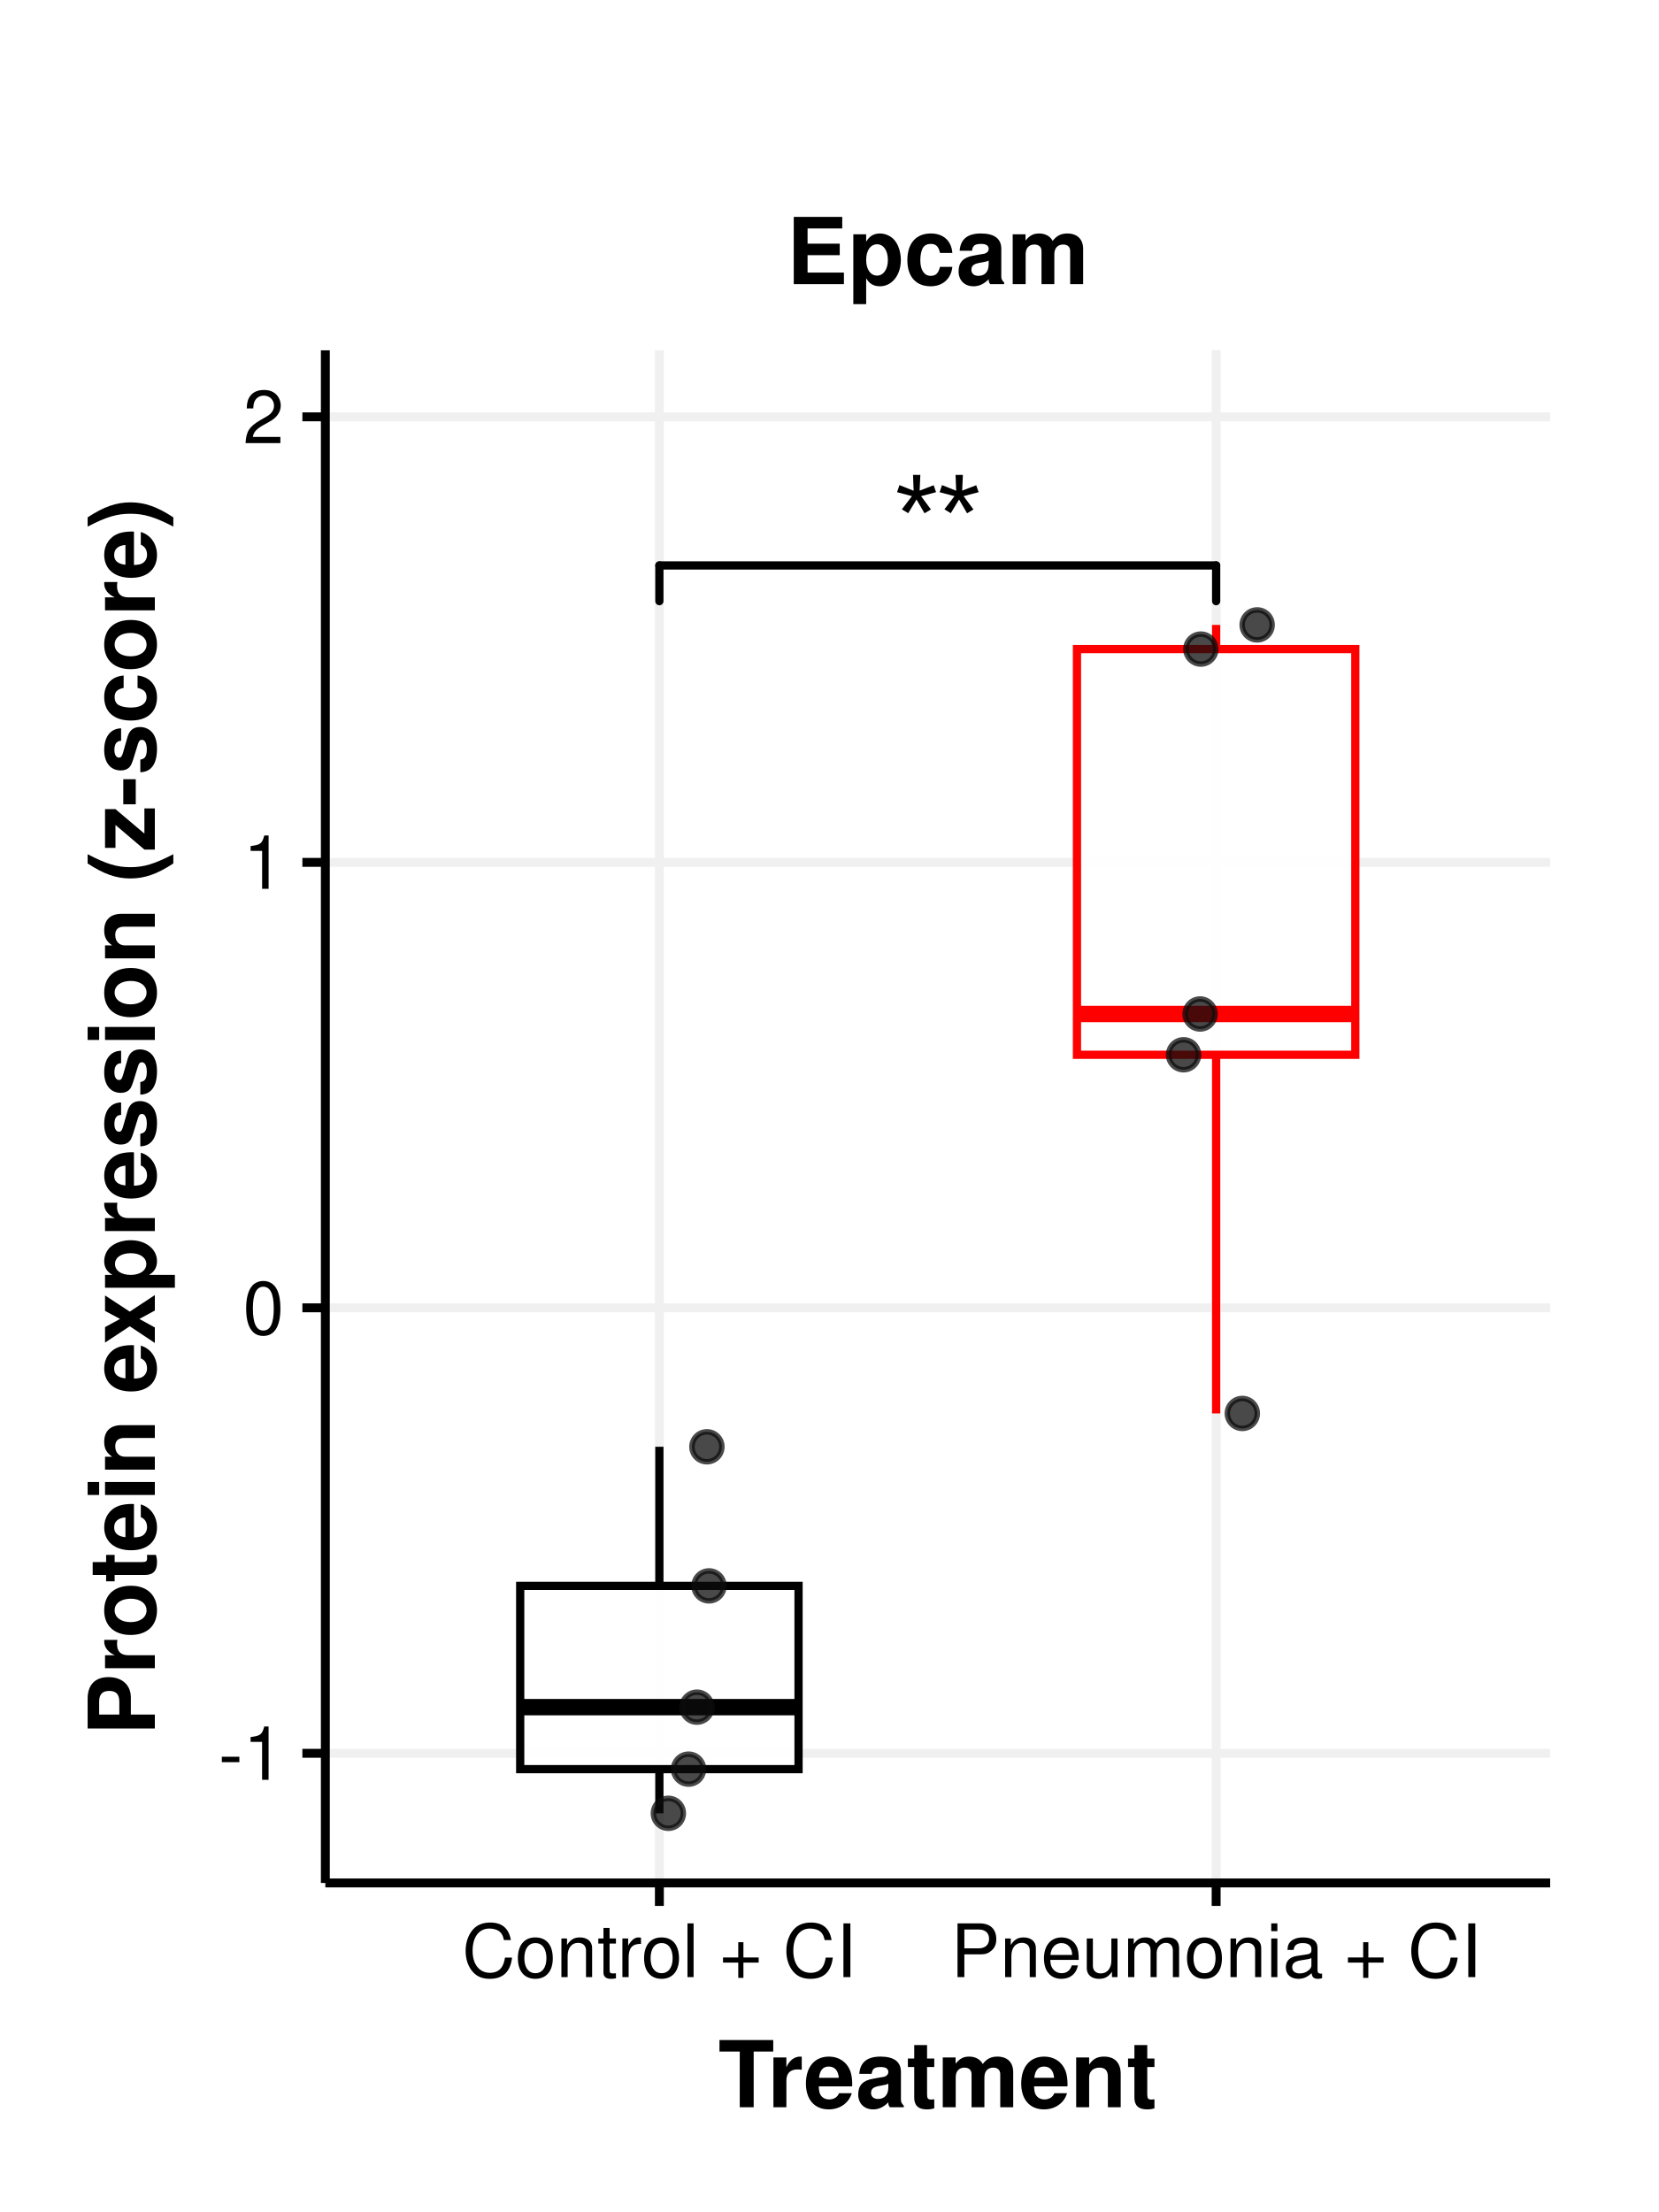
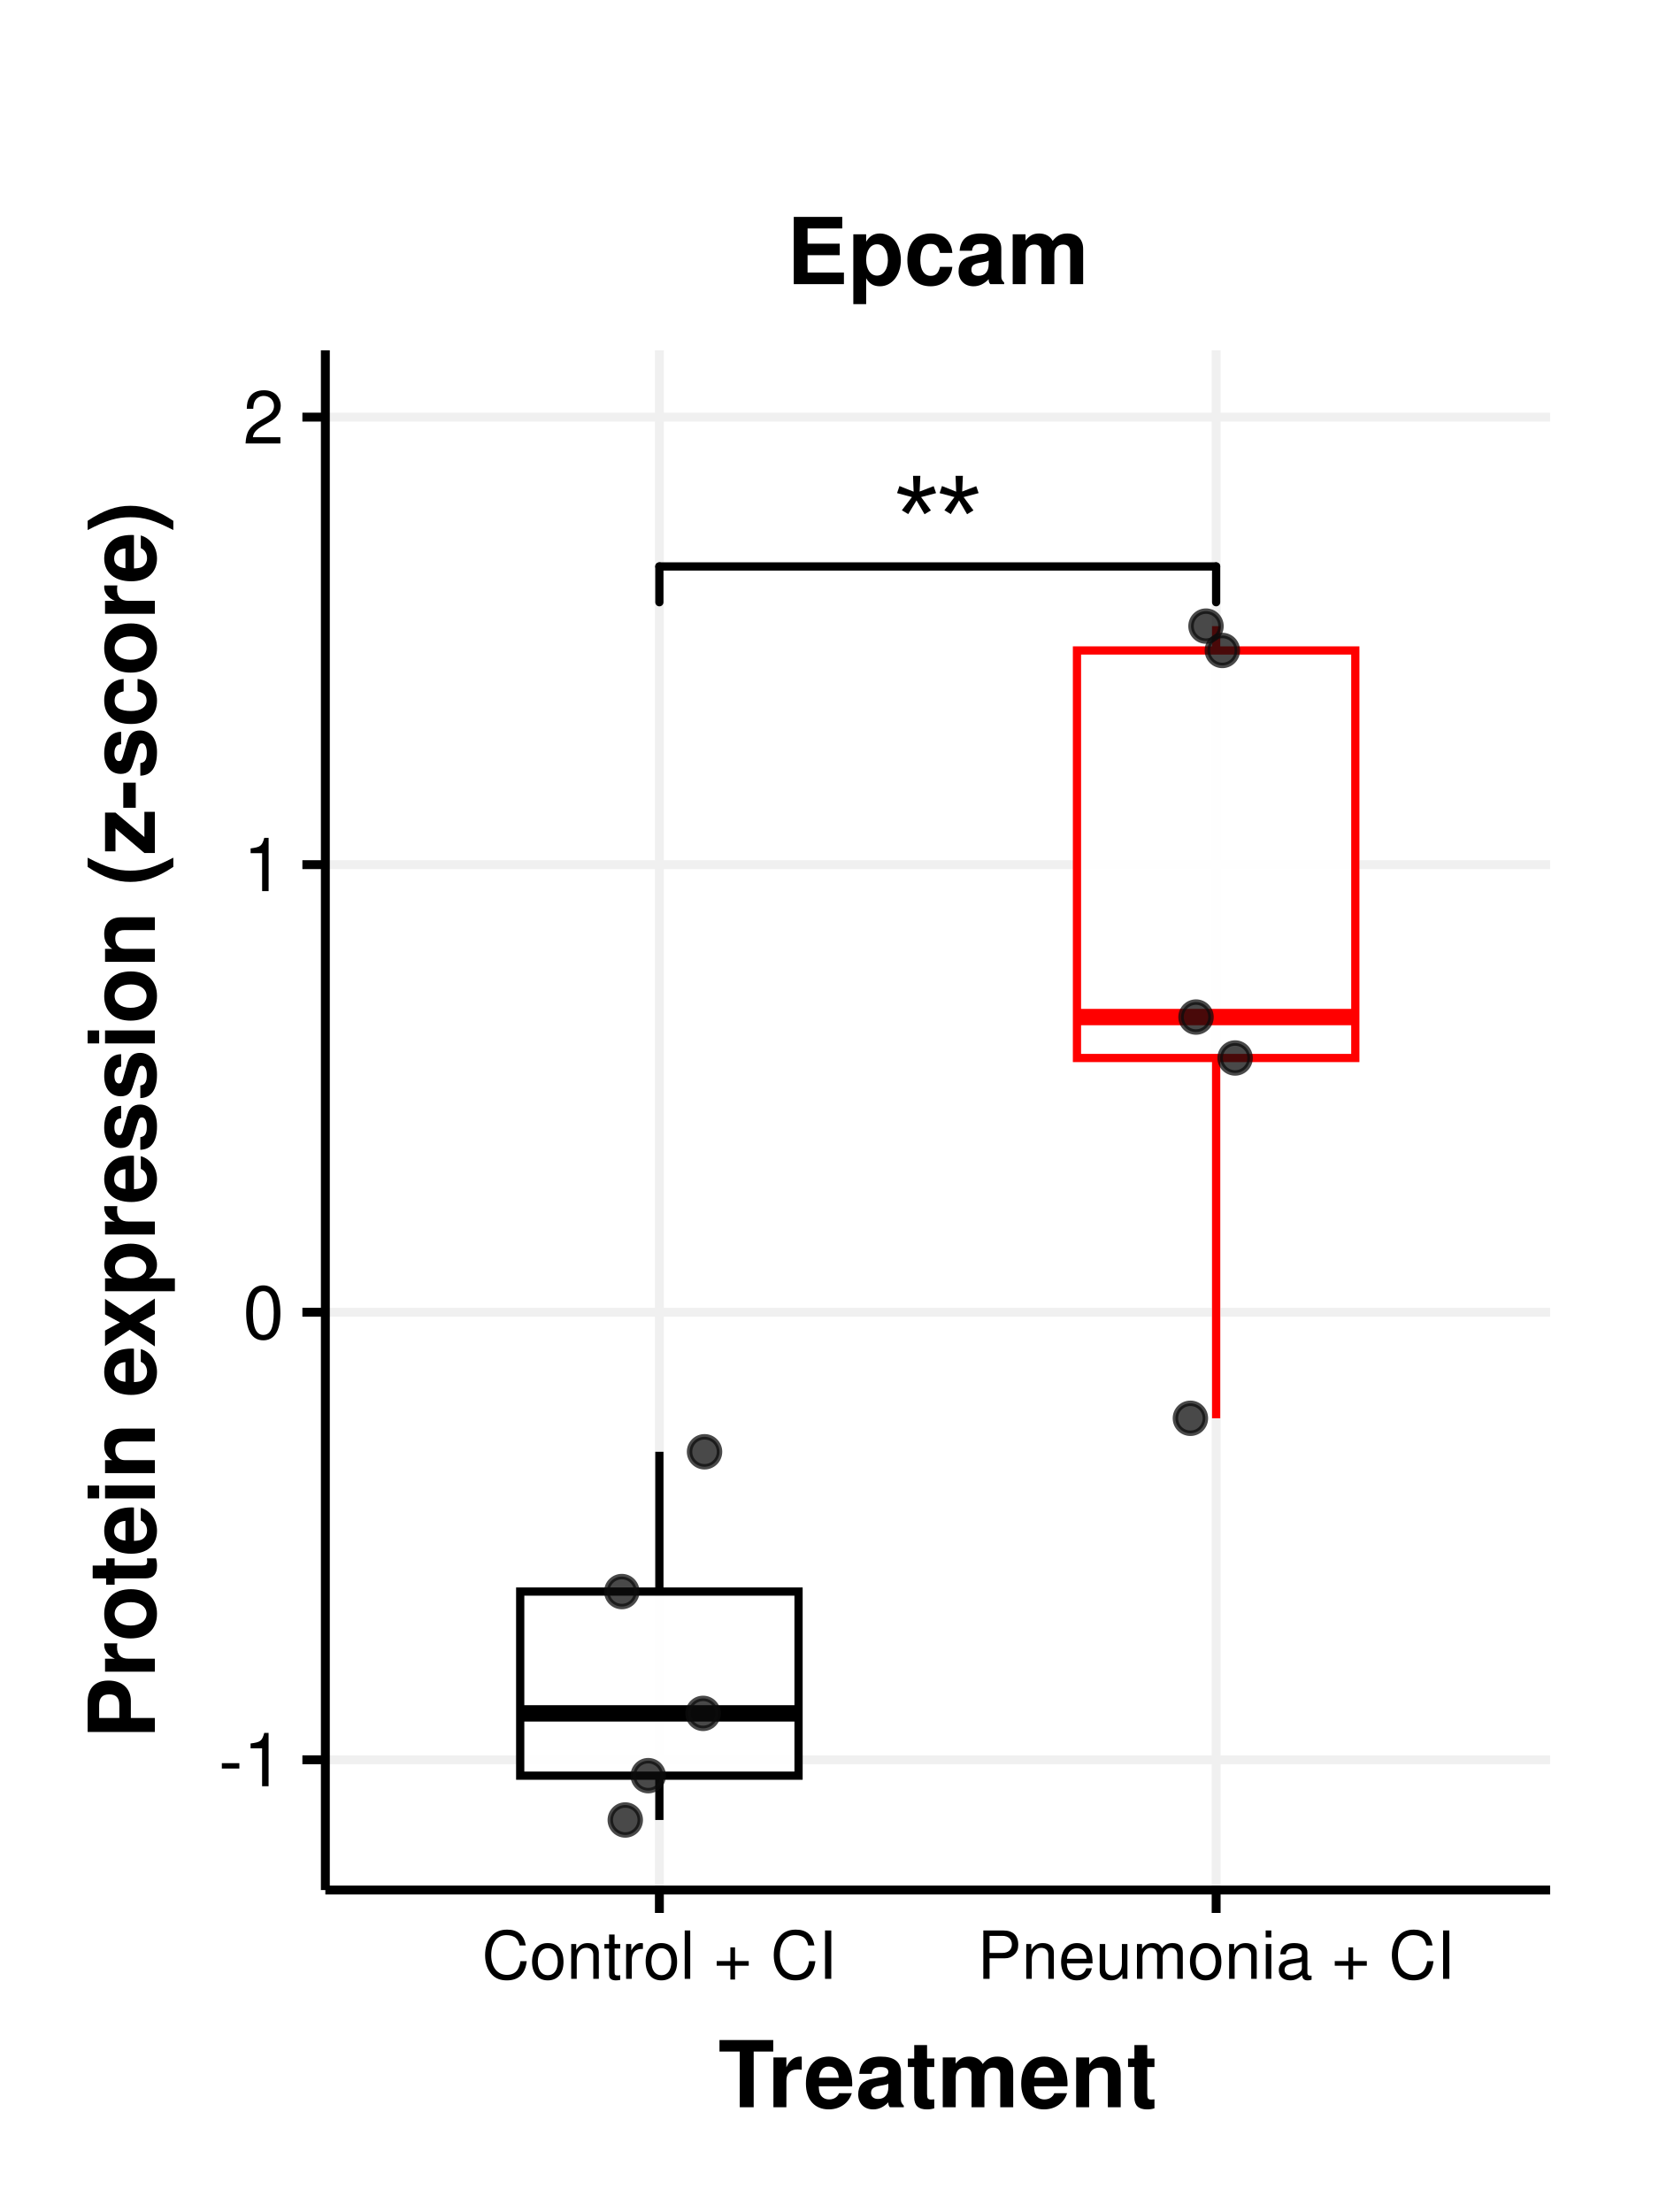
<svg xmlns="http://www.w3.org/2000/svg" class="svglite" width="216.00pt" height="288.00pt" viewBox="0 0 216.00 288.00">
  <defs>
    <style type="text/css">
    .svglite line, .svglite polyline, .svglite polygon, .svglite path, .svglite rect, .svglite circle {
      fill: none;
      stroke: #000000;
      stroke-linecap: round;
      stroke-linejoin: round;
      stroke-miterlimit: 10.00;
    }
    .svglite text {
      white-space: pre;
    }
  </style>
  </defs>
  <rect width="100%" height="100%" style="stroke: none; fill: #FFFFFF;" />
  <defs>
    <clipPath id="cpMC4wMHwyMTYuMDB8MC4wMHwyODguMDA=">
      <rect x="0.00" y="0.00" width="216.00" height="288.00" />
    </clipPath>
  </defs>
  <g clip-path="url(#cpMC4wMHwyMTYuMDB8MC4wMHwyODguMDA=)">
    <rect x="0.00" y="0.00" width="216.00" height="288.00" style="stroke-width: 1.16; stroke: none; fill: #FFFFFF;" />
  </g>
  <defs>
-     <clipPath id="cpNDIuMzZ8MjAxLjgzfDQ1LjYxfDI0NS4xNg==">
-       <rect x="42.36" y="45.61" width="159.46" height="199.55" />
+     <clipPath id="cpNDIuMzZ8MjAxLjgzfDQ1LjYxfDI0Ni4wOA==">
+       <rect x="42.36" y="45.61" width="159.46" height="200.46" />
    </clipPath>
  </defs>
-   <g clip-path="url(#cpNDIuMzZ8MjAxLjgzfDQ1LjYxfDI0NS4xNg==)">
-     <rect x="42.36" y="45.61" width="159.46" height="199.55" style="stroke-width: 1.16; stroke: none; fill: #FFFFFF;" />
-     <polyline points="42.36,228.28 201.83,228.28 " style="stroke-width: 1.16; stroke: #F0F0F0; stroke-linecap: butt;" />
-     <polyline points="42.36,170.28 201.83,170.28 " style="stroke-width: 1.16; stroke: #F0F0F0; stroke-linecap: butt;" />
-     <polyline points="42.36,112.28 201.83,112.28 " style="stroke-width: 1.16; stroke: #F0F0F0; stroke-linecap: butt;" />
-     <polyline points="42.36,54.27 201.83,54.27 " style="stroke-width: 1.16; stroke: #F0F0F0; stroke-linecap: butt;" />
-     <polyline points="85.85,245.16 85.85,45.61 " style="stroke-width: 1.16; stroke: #F0F0F0; stroke-linecap: butt;" />
-     <polyline points="158.34,245.16 158.34,45.61 " style="stroke-width: 1.16; stroke: #F0F0F0; stroke-linecap: butt;" />
-     <text x="122.10" y="71.63" text-anchor="middle" style="font-size: 14.23px; font-family: &quot;Arial&quot;;" textLength="11.07px" lengthAdjust="spacingAndGlyphs">**</text>
-     <line x1="85.85" y1="78.27" x2="85.85" y2="73.62" style="stroke-width: 1.07;" />
-     <line x1="85.85" y1="73.62" x2="158.34" y2="73.62" style="stroke-width: 1.07;" />
-     <line x1="158.34" y1="73.62" x2="158.34" y2="78.27" style="stroke-width: 1.07;" />
-     <line x1="85.85" y1="206.48" x2="85.85" y2="188.37" style="stroke-width: 1.07; stroke-linecap: butt;" />
-     <line x1="85.85" y1="230.34" x2="85.85" y2="236.09" style="stroke-width: 1.07; stroke-linecap: butt;" />
-     <polygon points="67.73,206.48 67.73,230.34 103.97,230.34 103.97,206.48 67.73,206.48 " style="stroke-width: 1.07; stroke-linecap: butt; stroke-linejoin: miter; fill: #FFFFFF; fill-opacity: 0.90;" />
-     <line x1="67.73" y1="222.27" x2="103.97" y2="222.27" style="stroke-width: 2.13; stroke-linecap: butt; stroke-linejoin: miter;" />
-     <line x1="158.34" y1="84.51" x2="158.34" y2="81.36" style="stroke-width: 1.07; stroke: #FF0000; stroke-linecap: butt;" />
-     <line x1="158.34" y1="137.33" x2="158.34" y2="184.03" style="stroke-width: 1.07; stroke: #FF0000; stroke-linecap: butt;" />
-     <polygon points="140.22,84.51 140.22,137.33 176.46,137.33 176.46,84.51 140.22,84.51 " style="stroke-width: 1.07; stroke: #FF0000; stroke-linecap: butt; stroke-linejoin: miter; fill: #FFFFFF; fill-opacity: 0.90;" />
-     <line x1="140.22" y1="132.02" x2="176.46" y2="132.02" style="stroke-width: 2.13; stroke: #FF0000; stroke-linecap: butt; stroke-linejoin: miter;" />
-     <circle cx="90.74" cy="222.27" r="1.95" style="stroke-width: 0.71; stroke: #0D0D0D; stroke-opacity: 0.75; fill: #0D0D0D; fill-opacity: 0.75;" />
-     <circle cx="92.04" cy="188.37" r="1.95" style="stroke-width: 0.71; stroke: #0D0D0D; stroke-opacity: 0.75; fill: #0D0D0D; fill-opacity: 0.75;" />
-     <circle cx="89.65" cy="230.34" r="1.95" style="stroke-width: 0.71; stroke: #0D0D0D; stroke-opacity: 0.75; fill: #0D0D0D; fill-opacity: 0.75;" />
-     <circle cx="92.31" cy="206.48" r="1.95" style="stroke-width: 0.71; stroke: #0D0D0D; stroke-opacity: 0.75; fill: #0D0D0D; fill-opacity: 0.75;" />
-     <circle cx="87.02" cy="236.09" r="1.95" style="stroke-width: 0.71; stroke: #0D0D0D; stroke-opacity: 0.75; fill: #0D0D0D; fill-opacity: 0.75;" />
-     <circle cx="156.35" cy="84.51" r="1.95" style="stroke-width: 0.71; stroke: #0D0D0D; stroke-opacity: 0.75; fill: #0D0D0D; fill-opacity: 0.75;" />
-     <circle cx="154.10" cy="137.33" r="1.95" style="stroke-width: 0.71; stroke: #0D0D0D; stroke-opacity: 0.75; fill: #0D0D0D; fill-opacity: 0.75;" />
-     <circle cx="161.75" cy="184.03" r="1.95" style="stroke-width: 0.71; stroke: #0D0D0D; stroke-opacity: 0.75; fill: #0D0D0D; fill-opacity: 0.75;" />
-     <circle cx="156.25" cy="132.02" r="1.95" style="stroke-width: 0.71; stroke: #0D0D0D; stroke-opacity: 0.75; fill: #0D0D0D; fill-opacity: 0.75;" />
-     <circle cx="163.68" cy="81.36" r="1.95" style="stroke-width: 0.71; stroke: #0D0D0D; stroke-opacity: 0.75; fill: #0D0D0D; fill-opacity: 0.75;" />
-     <rect x="42.36" y="45.61" width="159.46" height="199.55" style="stroke-width: 1.16; stroke: none;" />
+   <g clip-path="url(#cpNDIuMzZ8MjAxLjgzfDQ1LjYxfDI0Ni4wOA==)">
+     <rect x="42.36" y="45.61" width="159.46" height="200.46" style="stroke-width: 1.16; stroke: none; fill: #FFFFFF;" />
+     <polyline points="42.36,229.12 201.83,229.12 " style="stroke-width: 1.16; stroke: #F0F0F0; stroke-linecap: butt;" />
+     <polyline points="42.36,170.85 201.83,170.85 " style="stroke-width: 1.16; stroke: #F0F0F0; stroke-linecap: butt;" />
+     <polyline points="42.36,112.58 201.83,112.58 " style="stroke-width: 1.16; stroke: #F0F0F0; stroke-linecap: butt;" />
+     <polyline points="42.36,54.31 201.83,54.31 " style="stroke-width: 1.16; stroke: #F0F0F0; stroke-linecap: butt;" />
+     <polyline points="85.85,246.08 85.85,45.61 " style="stroke-width: 1.16; stroke: #F0F0F0; stroke-linecap: butt;" />
+     <polyline points="158.34,246.08 158.34,45.61 " style="stroke-width: 1.16; stroke: #F0F0F0; stroke-linecap: butt;" />
+     <text x="122.10" y="71.75" text-anchor="middle" style="font-size: 14.23px; font-family: &quot;Arial&quot;;" textLength="11.07px" lengthAdjust="spacingAndGlyphs">**</text>
+     <line x1="85.85" y1="78.41" x2="85.85" y2="73.75" style="stroke-width: 1.07;" />
+     <line x1="85.85" y1="73.75" x2="158.34" y2="73.75" style="stroke-width: 1.07;" />
+     <line x1="158.34" y1="73.75" x2="158.34" y2="78.41" style="stroke-width: 1.07;" />
+     <line x1="85.85" y1="207.22" x2="85.85" y2="189.02" style="stroke-width: 1.07; stroke-linecap: butt;" />
+     <line x1="85.85" y1="231.19" x2="85.85" y2="236.96" style="stroke-width: 1.07; stroke-linecap: butt;" />
+     <polygon points="67.73,207.22 67.73,231.19 103.97,231.19 103.97,207.22 67.73,207.22 " style="stroke-width: 1.07; stroke-linecap: butt; stroke-linejoin: miter; fill: #FFFFFF; fill-opacity: 0.90;" />
+     <line x1="67.73" y1="223.08" x2="103.97" y2="223.08" style="stroke-width: 2.13; stroke-linecap: butt; stroke-linejoin: miter;" />
+     <line x1="158.34" y1="84.69" x2="158.34" y2="81.52" style="stroke-width: 1.07; stroke: #FF0000; stroke-linecap: butt;" />
+     <line x1="158.34" y1="137.75" x2="158.34" y2="184.66" style="stroke-width: 1.07; stroke: #FF0000; stroke-linecap: butt;" />
+     <polygon points="140.22,84.69 140.22,137.75 176.46,137.75 176.46,84.69 140.22,84.69 " style="stroke-width: 1.07; stroke: #FF0000; stroke-linecap: butt; stroke-linejoin: miter; fill: #FFFFFF; fill-opacity: 0.90;" />
+     <line x1="140.22" y1="132.42" x2="176.46" y2="132.42" style="stroke-width: 2.13; stroke: #FF0000; stroke-linecap: butt; stroke-linejoin: miter;" />
+     <circle cx="91.54" cy="223.08" r="1.95" style="stroke-width: 0.71; stroke: #0D0D0D; stroke-opacity: 0.75; fill: #0D0D0D; fill-opacity: 0.75;" />
+     <circle cx="91.73" cy="189.02" r="1.95" style="stroke-width: 0.71; stroke: #0D0D0D; stroke-opacity: 0.75; fill: #0D0D0D; fill-opacity: 0.75;" />
+     <circle cx="84.40" cy="231.19" r="1.95" style="stroke-width: 0.71; stroke: #0D0D0D; stroke-opacity: 0.75; fill: #0D0D0D; fill-opacity: 0.75;" />
+     <circle cx="80.96" cy="207.22" r="1.95" style="stroke-width: 0.71; stroke: #0D0D0D; stroke-opacity: 0.75; fill: #0D0D0D; fill-opacity: 0.75;" />
+     <circle cx="81.41" cy="236.96" r="1.95" style="stroke-width: 0.71; stroke: #0D0D0D; stroke-opacity: 0.75; fill: #0D0D0D; fill-opacity: 0.75;" />
+     <circle cx="159.15" cy="84.69" r="1.95" style="stroke-width: 0.71; stroke: #0D0D0D; stroke-opacity: 0.75; fill: #0D0D0D; fill-opacity: 0.75;" />
+     <circle cx="160.81" cy="137.75" r="1.95" style="stroke-width: 0.71; stroke: #0D0D0D; stroke-opacity: 0.75; fill: #0D0D0D; fill-opacity: 0.75;" />
+     <circle cx="154.99" cy="184.66" r="1.95" style="stroke-width: 0.71; stroke: #0D0D0D; stroke-opacity: 0.75; fill: #0D0D0D; fill-opacity: 0.75;" />
+     <circle cx="155.72" cy="132.42" r="1.95" style="stroke-width: 0.71; stroke: #0D0D0D; stroke-opacity: 0.75; fill: #0D0D0D; fill-opacity: 0.75;" />
+     <circle cx="157.02" cy="81.52" r="1.95" style="stroke-width: 0.71; stroke: #0D0D0D; stroke-opacity: 0.75; fill: #0D0D0D; fill-opacity: 0.75;" />
+     <rect x="42.36" y="45.61" width="159.46" height="200.46" style="stroke-width: 1.16; stroke: none;" />
  </g>
  <g clip-path="url(#cpMC4wMHwyMTYuMDB8MC4wMHwyODguMDA=)">
-     <polyline points="42.36,245.16 42.36,45.61 " style="stroke-width: 1.16; stroke-linecap: butt;" />
-     <text x="36.98" y="231.73" text-anchor="end" style="font-size: 9.60px; font-family: &quot;Helvetica&quot;;" textLength="8.53px" lengthAdjust="spacingAndGlyphs">-1</text>
-     <text x="36.98" y="173.72" text-anchor="end" style="font-size: 9.60px; font-family: &quot;Helvetica&quot;;" textLength="5.34px" lengthAdjust="spacingAndGlyphs">0</text>
-     <text x="36.98" y="115.72" text-anchor="end" style="font-size: 9.60px; font-family: &quot;Helvetica&quot;;" textLength="5.34px" lengthAdjust="spacingAndGlyphs">1</text>
-     <text x="36.98" y="57.71" text-anchor="end" style="font-size: 9.60px; font-family: &quot;Helvetica&quot;;" textLength="5.34px" lengthAdjust="spacingAndGlyphs">2</text>
-     <polyline points="39.37,228.28 42.36,228.28 " style="stroke-width: 1.16; stroke-linecap: butt;" />
-     <polyline points="39.37,170.28 42.36,170.28 " style="stroke-width: 1.16; stroke-linecap: butt;" />
-     <polyline points="39.37,112.28 42.36,112.28 " style="stroke-width: 1.16; stroke-linecap: butt;" />
-     <polyline points="39.37,54.27 42.36,54.27 " style="stroke-width: 1.16; stroke-linecap: butt;" />
-     <polyline points="42.36,245.16 201.83,245.16 " style="stroke-width: 1.16; stroke-linecap: butt;" />
-     <polyline points="85.85,248.15 85.85,245.16 " style="stroke-width: 1.16; stroke-linecap: butt;" />
-     <polyline points="158.34,248.15 158.34,245.16 " style="stroke-width: 1.16; stroke-linecap: butt;" />
-     <text x="85.85" y="257.42" text-anchor="middle" style="font-size: 9.60px; font-family: &quot;Helvetica&quot;;" textLength="51.44px" lengthAdjust="spacingAndGlyphs">Control + CI</text>
-     <text x="158.34" y="257.42" text-anchor="middle" style="font-size: 9.60px; font-family: &quot;Helvetica&quot;;" textLength="69.06px" lengthAdjust="spacingAndGlyphs">Pneumonia + CI</text>
+     <polyline points="42.36,246.08 42.36,45.61 " style="stroke-width: 1.16; stroke-linecap: butt;" />
+     <text x="36.98" y="232.56" text-anchor="end" style="font-size: 9.60px; font-family: &quot;Helvetica&quot;;" textLength="8.53px" lengthAdjust="spacingAndGlyphs">-1</text>
+     <text x="36.98" y="174.29" text-anchor="end" style="font-size: 9.60px; font-family: &quot;Helvetica&quot;;" textLength="5.34px" lengthAdjust="spacingAndGlyphs">0</text>
+     <text x="36.98" y="116.02" text-anchor="end" style="font-size: 9.60px; font-family: &quot;Helvetica&quot;;" textLength="5.34px" lengthAdjust="spacingAndGlyphs">1</text>
+     <text x="36.98" y="57.75" text-anchor="end" style="font-size: 9.60px; font-family: &quot;Helvetica&quot;;" textLength="5.34px" lengthAdjust="spacingAndGlyphs">2</text>
+     <polyline points="39.37,229.12 42.36,229.12 " style="stroke-width: 1.16; stroke-linecap: butt;" />
+     <polyline points="39.37,170.85 42.36,170.85 " style="stroke-width: 1.16; stroke-linecap: butt;" />
+     <polyline points="39.37,112.58 42.36,112.58 " style="stroke-width: 1.16; stroke-linecap: butt;" />
+     <polyline points="39.37,54.31 42.36,54.31 " style="stroke-width: 1.16; stroke-linecap: butt;" />
+     <polyline points="42.36,246.08 201.83,246.08 " style="stroke-width: 1.16; stroke-linecap: butt;" />
+     <polyline points="85.85,249.06 85.85,246.08 " style="stroke-width: 1.16; stroke-linecap: butt;" />
+     <polyline points="158.34,249.06 158.34,246.08 " style="stroke-width: 1.16; stroke-linecap: butt;" />
+     <text x="85.85" y="257.64" text-anchor="middle" style="font-size: 8.64px; font-family: &quot;Helvetica&quot;;" textLength="46.26px" lengthAdjust="spacingAndGlyphs">Control + CI</text>
+     <text x="158.34" y="257.64" text-anchor="middle" style="font-size: 8.64px; font-family: &quot;Helvetica&quot;;" textLength="62.09px" lengthAdjust="spacingAndGlyphs">Pneumonia + CI</text>
    <text x="122.10" y="274.36" text-anchor="middle" style="font-size: 12.00px; font-weight: bold; font-family: &quot;Helvetica&quot;;" textLength="58.02px" lengthAdjust="spacingAndGlyphs">Treatment</text>
-     <text transform="translate(20.16,145.39) rotate(-90)" text-anchor="middle" style="font-size: 12.00px; font-weight: bold; font-family: &quot;Helvetica&quot;;" textLength="161.39px" lengthAdjust="spacingAndGlyphs">Protein expression (z-score)</text>
+     <text transform="translate(20.16,145.84) rotate(-90)" text-anchor="middle" style="font-size: 12.00px; font-weight: bold; font-family: &quot;Helvetica&quot;;" textLength="161.39px" lengthAdjust="spacingAndGlyphs">Protein expression (z-score)</text>
    <text x="122.10" y="36.99" text-anchor="middle" style="font-size: 12.00px; font-weight: bold; font-family: &quot;Helvetica&quot;;" textLength="39.36px" lengthAdjust="spacingAndGlyphs">Epcam</text>
  </g>
</svg>
